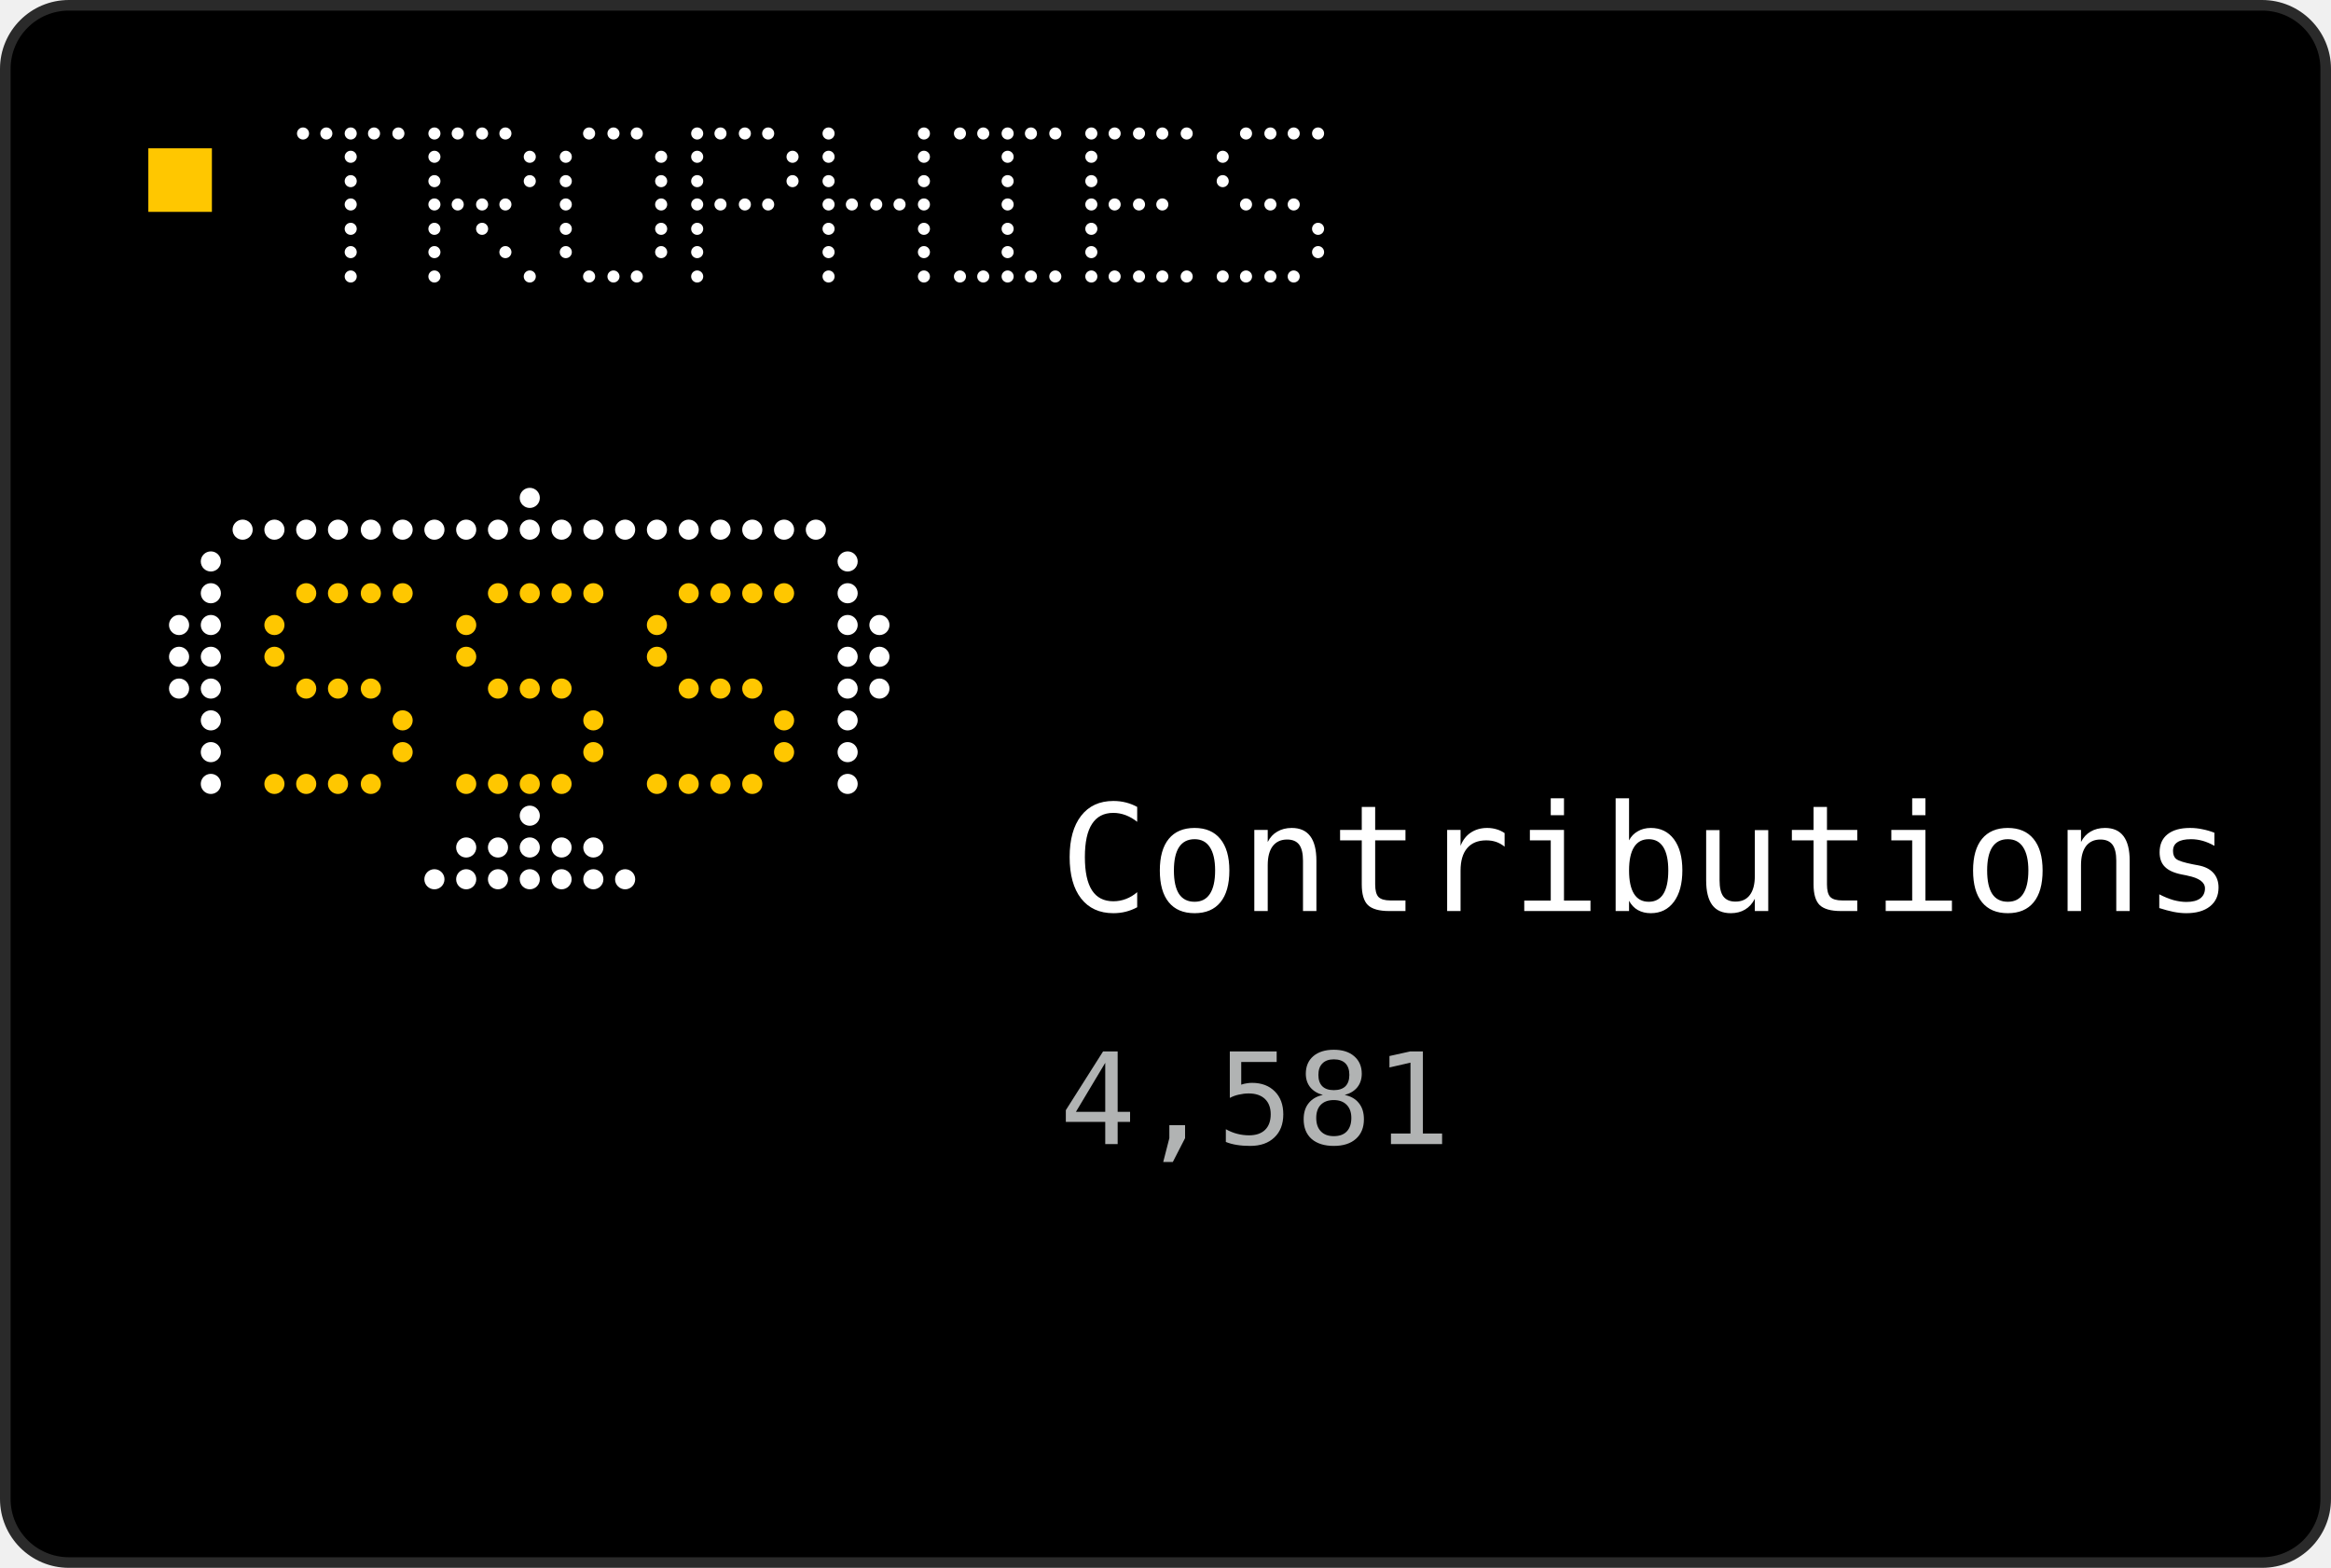
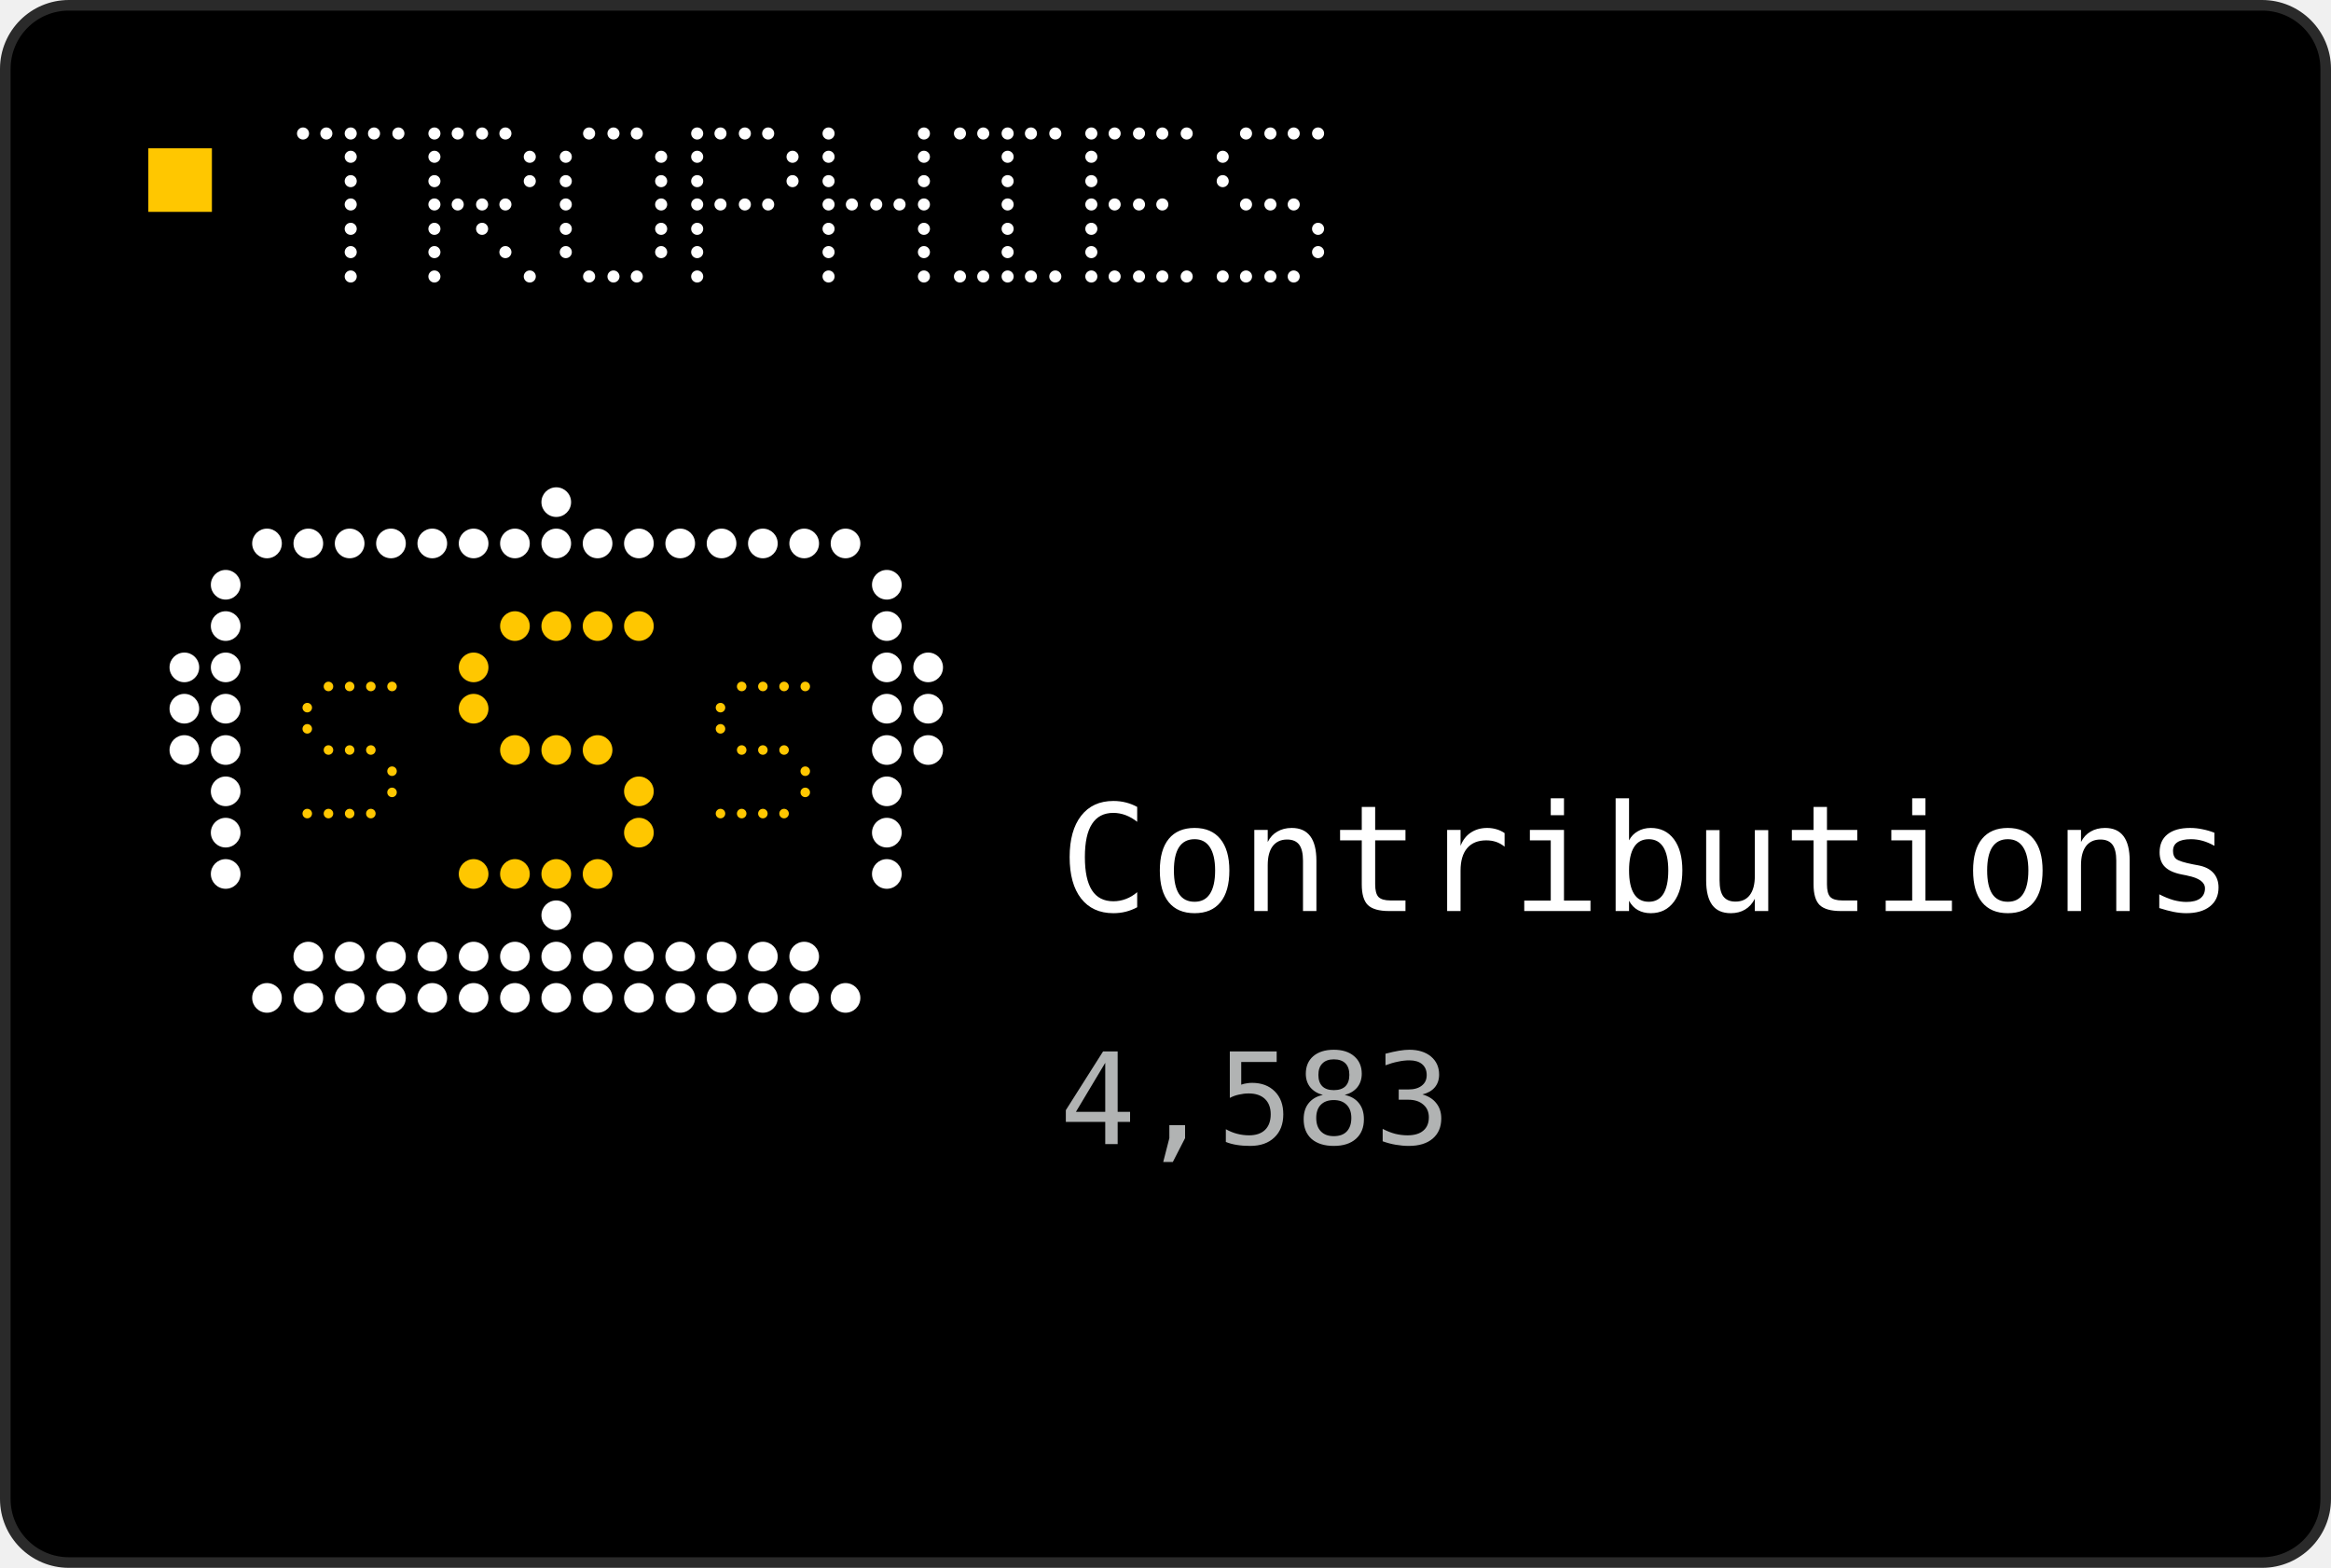
<svg xmlns="http://www.w3.org/2000/svg" width="220" height="148" viewBox="0 0 220 148" role="img">
  <rect x="0.5" y="0.5" width="219" height="147" rx="6" fill="#000000" stroke="#2A2A2A" stroke-width="1" />
  <rect x="14" y="14" width="6" height="6" fill="#FFC700" />
  <circle cx="28.6" cy="12.6" r="0.57" fill="#FFFFFF" />
  <circle cx="30.8" cy="12.6" r="0.57" fill="#FFFFFF" />
  <circle cx="33.1" cy="12.6" r="0.57" fill="#FFFFFF" />
  <circle cx="35.3" cy="12.6" r="0.57" fill="#FFFFFF" />
  <circle cx="37.6" cy="12.6" r="0.57" fill="#FFFFFF" />
  <circle cx="33.1" cy="14.8" r="0.57" fill="#FFFFFF" />
  <circle cx="33.1" cy="17.1" r="0.57" fill="#FFFFFF" />
  <circle cx="33.1" cy="19.3" r="0.57" fill="#FFFFFF" />
  <circle cx="33.1" cy="21.6" r="0.57" fill="#FFFFFF" />
  <circle cx="33.1" cy="23.8" r="0.57" fill="#FFFFFF" />
  <circle cx="33.1" cy="26.1" r="0.57" fill="#FFFFFF" />
  <circle cx="41.0" cy="12.6" r="0.57" fill="#FFFFFF" />
  <circle cx="43.2" cy="12.6" r="0.57" fill="#FFFFFF" />
  <circle cx="45.5" cy="12.6" r="0.57" fill="#FFFFFF" />
  <circle cx="47.7" cy="12.6" r="0.57" fill="#FFFFFF" />
  <circle cx="41.0" cy="14.8" r="0.57" fill="#FFFFFF" />
  <circle cx="50.0" cy="14.8" r="0.57" fill="#FFFFFF" />
  <circle cx="41.0" cy="17.1" r="0.57" fill="#FFFFFF" />
  <circle cx="50.0" cy="17.1" r="0.57" fill="#FFFFFF" />
  <circle cx="41.0" cy="19.3" r="0.57" fill="#FFFFFF" />
  <circle cx="43.2" cy="19.3" r="0.57" fill="#FFFFFF" />
  <circle cx="45.5" cy="19.3" r="0.57" fill="#FFFFFF" />
  <circle cx="47.7" cy="19.3" r="0.57" fill="#FFFFFF" />
  <circle cx="41.0" cy="21.6" r="0.57" fill="#FFFFFF" />
  <circle cx="45.5" cy="21.6" r="0.57" fill="#FFFFFF" />
  <circle cx="41.0" cy="23.8" r="0.57" fill="#FFFFFF" />
  <circle cx="47.7" cy="23.8" r="0.57" fill="#FFFFFF" />
  <circle cx="41.0" cy="26.1" r="0.57" fill="#FFFFFF" />
  <circle cx="50.0" cy="26.1" r="0.57" fill="#FFFFFF" />
  <circle cx="55.6" cy="12.6" r="0.57" fill="#FFFFFF" />
  <circle cx="57.9" cy="12.6" r="0.57" fill="#FFFFFF" />
  <circle cx="60.1" cy="12.6" r="0.57" fill="#FFFFFF" />
  <circle cx="53.4" cy="14.8" r="0.57" fill="#FFFFFF" />
  <circle cx="62.4" cy="14.8" r="0.57" fill="#FFFFFF" />
  <circle cx="53.4" cy="17.1" r="0.57" fill="#FFFFFF" />
  <circle cx="62.4" cy="17.1" r="0.57" fill="#FFFFFF" />
  <circle cx="53.4" cy="19.3" r="0.57" fill="#FFFFFF" />
  <circle cx="62.4" cy="19.3" r="0.57" fill="#FFFFFF" />
  <circle cx="53.4" cy="21.6" r="0.57" fill="#FFFFFF" />
  <circle cx="62.4" cy="21.6" r="0.57" fill="#FFFFFF" />
  <circle cx="53.4" cy="23.8" r="0.57" fill="#FFFFFF" />
  <circle cx="62.4" cy="23.8" r="0.57" fill="#FFFFFF" />
  <circle cx="55.6" cy="26.1" r="0.57" fill="#FFFFFF" />
  <circle cx="57.9" cy="26.1" r="0.57" fill="#FFFFFF" />
  <circle cx="60.1" cy="26.1" r="0.57" fill="#FFFFFF" />
  <circle cx="65.8" cy="12.6" r="0.57" fill="#FFFFFF" />
  <circle cx="68.0" cy="12.6" r="0.57" fill="#FFFFFF" />
  <circle cx="70.3" cy="12.6" r="0.57" fill="#FFFFFF" />
  <circle cx="72.5" cy="12.6" r="0.57" fill="#FFFFFF" />
  <circle cx="65.8" cy="14.8" r="0.57" fill="#FFFFFF" />
  <circle cx="74.8" cy="14.8" r="0.57" fill="#FFFFFF" />
  <circle cx="65.8" cy="17.1" r="0.57" fill="#FFFFFF" />
  <circle cx="74.8" cy="17.1" r="0.57" fill="#FFFFFF" />
  <circle cx="65.8" cy="19.3" r="0.57" fill="#FFFFFF" />
  <circle cx="68.0" cy="19.3" r="0.57" fill="#FFFFFF" />
  <circle cx="70.3" cy="19.3" r="0.57" fill="#FFFFFF" />
  <circle cx="72.5" cy="19.3" r="0.57" fill="#FFFFFF" />
  <circle cx="65.8" cy="21.6" r="0.57" fill="#FFFFFF" />
  <circle cx="65.8" cy="23.8" r="0.57" fill="#FFFFFF" />
  <circle cx="65.8" cy="26.1" r="0.57" fill="#FFFFFF" />
  <circle cx="78.2" cy="12.6" r="0.57" fill="#FFFFFF" />
  <circle cx="87.2" cy="12.6" r="0.57" fill="#FFFFFF" />
  <circle cx="78.2" cy="14.8" r="0.57" fill="#FFFFFF" />
  <circle cx="87.2" cy="14.8" r="0.57" fill="#FFFFFF" />
  <circle cx="78.2" cy="17.1" r="0.57" fill="#FFFFFF" />
  <circle cx="87.2" cy="17.1" r="0.57" fill="#FFFFFF" />
  <circle cx="78.2" cy="19.3" r="0.57" fill="#FFFFFF" />
  <circle cx="80.4" cy="19.3" r="0.57" fill="#FFFFFF" />
  <circle cx="82.7" cy="19.3" r="0.57" fill="#FFFFFF" />
  <circle cx="84.9" cy="19.3" r="0.57" fill="#FFFFFF" />
  <circle cx="87.2" cy="19.3" r="0.57" fill="#FFFFFF" />
  <circle cx="78.2" cy="21.6" r="0.57" fill="#FFFFFF" />
  <circle cx="87.2" cy="21.6" r="0.57" fill="#FFFFFF" />
  <circle cx="78.2" cy="23.8" r="0.57" fill="#FFFFFF" />
  <circle cx="87.2" cy="23.8" r="0.57" fill="#FFFFFF" />
  <circle cx="78.2" cy="26.1" r="0.57" fill="#FFFFFF" />
  <circle cx="87.2" cy="26.1" r="0.57" fill="#FFFFFF" />
  <circle cx="90.6" cy="12.6" r="0.57" fill="#FFFFFF" />
  <circle cx="92.8" cy="12.6" r="0.57" fill="#FFFFFF" />
  <circle cx="95.1" cy="12.6" r="0.57" fill="#FFFFFF" />
  <circle cx="97.3" cy="12.6" r="0.57" fill="#FFFFFF" />
  <circle cx="99.6" cy="12.6" r="0.57" fill="#FFFFFF" />
  <circle cx="95.1" cy="14.8" r="0.57" fill="#FFFFFF" />
  <circle cx="95.1" cy="17.1" r="0.57" fill="#FFFFFF" />
  <circle cx="95.1" cy="19.3" r="0.57" fill="#FFFFFF" />
  <circle cx="95.1" cy="21.6" r="0.57" fill="#FFFFFF" />
  <circle cx="95.1" cy="23.8" r="0.57" fill="#FFFFFF" />
  <circle cx="90.6" cy="26.1" r="0.57" fill="#FFFFFF" />
  <circle cx="92.8" cy="26.1" r="0.57" fill="#FFFFFF" />
  <circle cx="95.1" cy="26.1" r="0.57" fill="#FFFFFF" />
  <circle cx="97.3" cy="26.1" r="0.57" fill="#FFFFFF" />
  <circle cx="99.6" cy="26.1" r="0.57" fill="#FFFFFF" />
  <circle cx="103.0" cy="12.6" r="0.57" fill="#FFFFFF" />
  <circle cx="105.2" cy="12.6" r="0.57" fill="#FFFFFF" />
  <circle cx="107.5" cy="12.6" r="0.57" fill="#FFFFFF" />
  <circle cx="109.7" cy="12.6" r="0.57" fill="#FFFFFF" />
  <circle cx="112.0" cy="12.6" r="0.57" fill="#FFFFFF" />
  <circle cx="103.0" cy="14.8" r="0.57" fill="#FFFFFF" />
  <circle cx="103.0" cy="17.1" r="0.57" fill="#FFFFFF" />
  <circle cx="103.0" cy="19.3" r="0.57" fill="#FFFFFF" />
  <circle cx="105.2" cy="19.3" r="0.57" fill="#FFFFFF" />
  <circle cx="107.5" cy="19.3" r="0.57" fill="#FFFFFF" />
  <circle cx="109.7" cy="19.3" r="0.57" fill="#FFFFFF" />
  <circle cx="103.0" cy="21.6" r="0.57" fill="#FFFFFF" />
  <circle cx="103.0" cy="23.8" r="0.57" fill="#FFFFFF" />
  <circle cx="103.0" cy="26.1" r="0.57" fill="#FFFFFF" />
  <circle cx="105.2" cy="26.1" r="0.57" fill="#FFFFFF" />
  <circle cx="107.5" cy="26.1" r="0.57" fill="#FFFFFF" />
  <circle cx="109.7" cy="26.1" r="0.57" fill="#FFFFFF" />
  <circle cx="112.0" cy="26.1" r="0.57" fill="#FFFFFF" />
  <circle cx="117.6" cy="12.6" r="0.57" fill="#FFFFFF" />
  <circle cx="119.9" cy="12.6" r="0.57" fill="#FFFFFF" />
  <circle cx="122.1" cy="12.6" r="0.57" fill="#FFFFFF" />
  <circle cx="124.4" cy="12.6" r="0.57" fill="#FFFFFF" />
  <circle cx="115.4" cy="14.8" r="0.57" fill="#FFFFFF" />
  <circle cx="115.4" cy="17.1" r="0.57" fill="#FFFFFF" />
  <circle cx="117.6" cy="19.3" r="0.57" fill="#FFFFFF" />
  <circle cx="119.9" cy="19.3" r="0.57" fill="#FFFFFF" />
  <circle cx="122.1" cy="19.3" r="0.57" fill="#FFFFFF" />
  <circle cx="124.4" cy="21.6" r="0.57" fill="#FFFFFF" />
  <circle cx="124.4" cy="23.8" r="0.57" fill="#FFFFFF" />
  <circle cx="115.4" cy="26.1" r="0.57" fill="#FFFFFF" />
  <circle cx="117.6" cy="26.1" r="0.57" fill="#FFFFFF" />
  <circle cx="119.9" cy="26.1" r="0.57" fill="#FFFFFF" />
  <circle cx="122.1" cy="26.1" r="0.57" fill="#FFFFFF" />
-   <circle cx="50.0" cy="47.0" r="0.95" fill="#FFFFFF" />
-   <circle cx="22.9" cy="50.0" r="0.95" fill="#FFFFFF" />
-   <circle cx="25.9" cy="50.0" r="0.95" fill="#FFFFFF" />
-   <circle cx="28.9" cy="50.0" r="0.95" fill="#FFFFFF" />
-   <circle cx="31.9" cy="50.0" r="0.95" fill="#FFFFFF" />
-   <circle cx="35.0" cy="50.0" r="0.95" fill="#FFFFFF" />
-   <circle cx="38.0" cy="50.0" r="0.95" fill="#FFFFFF" />
-   <circle cx="41.0" cy="50.0" r="0.95" fill="#FFFFFF" />
-   <circle cx="44.0" cy="50.0" r="0.95" fill="#FFFFFF" />
-   <circle cx="47.0" cy="50.0" r="0.95" fill="#FFFFFF" />
-   <circle cx="50.0" cy="50.0" r="0.95" fill="#FFFFFF" />
-   <circle cx="53.0" cy="50.0" r="0.95" fill="#FFFFFF" />
-   <circle cx="56.0" cy="50.0" r="0.95" fill="#FFFFFF" />
-   <circle cx="59.0" cy="50.0" r="0.95" fill="#FFFFFF" />
-   <circle cx="62.0" cy="50.0" r="0.95" fill="#FFFFFF" />
-   <circle cx="65.0" cy="50.0" r="0.95" fill="#FFFFFF" />
-   <circle cx="68.0" cy="50.0" r="0.95" fill="#FFFFFF" />
-   <circle cx="71.0" cy="50.0" r="0.95" fill="#FFFFFF" />
-   <circle cx="74.0" cy="50.0" r="0.95" fill="#FFFFFF" />
-   <circle cx="77.0" cy="50.0" r="0.95" fill="#FFFFFF" />
-   <circle cx="19.9" cy="53.0" r="0.95" fill="#FFFFFF" />
-   <circle cx="80.0" cy="53.0" r="0.95" fill="#FFFFFF" />
-   <circle cx="19.9" cy="56.0" r="0.95" fill="#FFFFFF" />
-   <circle cx="80.0" cy="56.0" r="0.95" fill="#FFFFFF" />
-   <circle cx="19.9" cy="59.0" r="0.95" fill="#FFFFFF" />
-   <circle cx="80.0" cy="59.0" r="0.95" fill="#FFFFFF" />
-   <circle cx="19.9" cy="62.0" r="0.95" fill="#FFFFFF" />
-   <circle cx="80.0" cy="62.0" r="0.95" fill="#FFFFFF" />
-   <circle cx="19.9" cy="65.0" r="0.95" fill="#FFFFFF" />
-   <circle cx="80.0" cy="65.0" r="0.95" fill="#FFFFFF" />
-   <circle cx="19.9" cy="68.0" r="0.95" fill="#FFFFFF" />
-   <circle cx="80.0" cy="68.0" r="0.95" fill="#FFFFFF" />
-   <circle cx="19.9" cy="71.0" r="0.95" fill="#FFFFFF" />
-   <circle cx="80.0" cy="71.0" r="0.95" fill="#FFFFFF" />
-   <circle cx="19.9" cy="74.0" r="0.95" fill="#FFFFFF" />
-   <circle cx="80.0" cy="74.0" r="0.95" fill="#FFFFFF" />
-   <circle cx="16.9" cy="59.0" r="0.95" fill="#FFFFFF" />
-   <circle cx="83.0" cy="59.0" r="0.95" fill="#FFFFFF" />
-   <circle cx="16.9" cy="62.0" r="0.95" fill="#FFFFFF" />
-   <circle cx="83.0" cy="62.0" r="0.95" fill="#FFFFFF" />
-   <circle cx="16.9" cy="65.0" r="0.95" fill="#FFFFFF" />
-   <circle cx="83.0" cy="65.0" r="0.95" fill="#FFFFFF" />
-   <circle cx="50.0" cy="77.0" r="0.95" fill="#FFFFFF" />
-   <circle cx="44.0" cy="80.0" r="0.95" fill="#FFFFFF" />
-   <circle cx="47.0" cy="80.0" r="0.95" fill="#FFFFFF" />
-   <circle cx="50.0" cy="80.0" r="0.95" fill="#FFFFFF" />
-   <circle cx="53.0" cy="80.0" r="0.95" fill="#FFFFFF" />
-   <circle cx="56.0" cy="80.0" r="0.95" fill="#FFFFFF" />
-   <circle cx="41.0" cy="83.0" r="0.95" fill="#FFFFFF" />
-   <circle cx="44.0" cy="83.0" r="0.95" fill="#FFFFFF" />
-   <circle cx="47.0" cy="83.0" r="0.95" fill="#FFFFFF" />
-   <circle cx="50.0" cy="83.0" r="0.95" fill="#FFFFFF" />
-   <circle cx="53.0" cy="83.0" r="0.95" fill="#FFFFFF" />
-   <circle cx="56.0" cy="83.0" r="0.95" fill="#FFFFFF" />
-   <circle cx="59.0" cy="83.0" r="0.95" fill="#FFFFFF" />
-   <circle cx="28.9" cy="56.0" r="0.95" fill="#FFC700" />
-   <circle cx="31.9" cy="56.0" r="0.95" fill="#FFC700" />
-   <circle cx="35.0" cy="56.0" r="0.95" fill="#FFC700" />
-   <circle cx="38.0" cy="56.0" r="0.95" fill="#FFC700" />
-   <circle cx="25.9" cy="59.0" r="0.95" fill="#FFC700" />
-   <circle cx="25.9" cy="62.0" r="0.95" fill="#FFC700" />
-   <circle cx="28.9" cy="65.0" r="0.95" fill="#FFC700" />
-   <circle cx="31.9" cy="65.0" r="0.95" fill="#FFC700" />
-   <circle cx="35.0" cy="65.0" r="0.95" fill="#FFC700" />
-   <circle cx="38.0" cy="68.0" r="0.95" fill="#FFC700" />
-   <circle cx="38.0" cy="71.0" r="0.95" fill="#FFC700" />
-   <circle cx="25.9" cy="74.0" r="0.95" fill="#FFC700" />
-   <circle cx="28.9" cy="74.0" r="0.95" fill="#FFC700" />
-   <circle cx="31.9" cy="74.0" r="0.95" fill="#FFC700" />
-   <circle cx="35.0" cy="74.0" r="0.95" fill="#FFC700" />
-   <circle cx="47.0" cy="56.0" r="0.95" fill="#FFC700" />
-   <circle cx="50.0" cy="56.0" r="0.95" fill="#FFC700" />
-   <circle cx="53.0" cy="56.0" r="0.95" fill="#FFC700" />
-   <circle cx="56.0" cy="56.0" r="0.95" fill="#FFC700" />
-   <circle cx="44.0" cy="59.0" r="0.95" fill="#FFC700" />
-   <circle cx="44.0" cy="62.0" r="0.95" fill="#FFC700" />
-   <circle cx="47.0" cy="65.0" r="0.95" fill="#FFC700" />
-   <circle cx="50.0" cy="65.0" r="0.95" fill="#FFC700" />
-   <circle cx="53.0" cy="65.0" r="0.95" fill="#FFC700" />
-   <circle cx="56.0" cy="68.0" r="0.95" fill="#FFC700" />
-   <circle cx="56.0" cy="71.0" r="0.95" fill="#FFC700" />
-   <circle cx="44.0" cy="74.0" r="0.95" fill="#FFC700" />
-   <circle cx="47.0" cy="74.0" r="0.95" fill="#FFC700" />
-   <circle cx="50.0" cy="74.0" r="0.95" fill="#FFC700" />
-   <circle cx="53.0" cy="74.0" r="0.95" fill="#FFC700" />
-   <circle cx="65.0" cy="56.0" r="0.95" fill="#FFC700" />
-   <circle cx="68.0" cy="56.0" r="0.95" fill="#FFC700" />
-   <circle cx="71.0" cy="56.0" r="0.95" fill="#FFC700" />
-   <circle cx="74.0" cy="56.0" r="0.95" fill="#FFC700" />
-   <circle cx="62.0" cy="59.0" r="0.95" fill="#FFC700" />
-   <circle cx="62.0" cy="62.0" r="0.95" fill="#FFC700" />
-   <circle cx="65.0" cy="65.0" r="0.95" fill="#FFC700" />
-   <circle cx="68.0" cy="65.0" r="0.95" fill="#FFC700" />
-   <circle cx="71.0" cy="65.0" r="0.95" fill="#FFC700" />
-   <circle cx="74.0" cy="68.0" r="0.95" fill="#FFC700" />
-   <circle cx="74.0" cy="71.0" r="0.95" fill="#FFC700" />
-   <circle cx="62.0" cy="74.0" r="0.95" fill="#FFC700" />
-   <circle cx="65.0" cy="74.0" r="0.95" fill="#FFC700" />
-   <circle cx="68.0" cy="74.0" r="0.95" fill="#FFC700" />
-   <circle cx="71.0" cy="74.0" r="0.95" fill="#FFC700" />
+   <circle cx="52.5" cy="47.4" r="1.40" fill="#FFFFFF" />
+   <circle cx="25.2" cy="51.3" r="1.40" fill="#FFFFFF" />
+   <circle cx="29.1" cy="51.3" r="1.40" fill="#FFFFFF" />
+   <circle cx="33.0" cy="51.3" r="1.40" fill="#FFFFFF" />
+   <circle cx="36.9" cy="51.3" r="1.40" fill="#FFFFFF" />
+   <circle cx="40.8" cy="51.3" r="1.40" fill="#FFFFFF" />
+   <circle cx="44.7" cy="51.3" r="1.40" fill="#FFFFFF" />
+   <circle cx="48.6" cy="51.3" r="1.40" fill="#FFFFFF" />
+   <circle cx="52.5" cy="51.3" r="1.40" fill="#FFFFFF" />
+   <circle cx="56.4" cy="51.3" r="1.40" fill="#FFFFFF" />
+   <circle cx="60.3" cy="51.3" r="1.40" fill="#FFFFFF" />
+   <circle cx="64.2" cy="51.3" r="1.40" fill="#FFFFFF" />
+   <circle cx="68.1" cy="51.3" r="1.40" fill="#FFFFFF" />
+   <circle cx="72.0" cy="51.3" r="1.40" fill="#FFFFFF" />
+   <circle cx="75.9" cy="51.3" r="1.40" fill="#FFFFFF" />
+   <circle cx="79.8" cy="51.3" r="1.40" fill="#FFFFFF" />
+   <circle cx="21.3" cy="55.2" r="1.40" fill="#FFFFFF" />
+   <circle cx="83.7" cy="55.2" r="1.40" fill="#FFFFFF" />
+   <circle cx="21.3" cy="59.1" r="1.40" fill="#FFFFFF" />
+   <circle cx="83.7" cy="59.1" r="1.40" fill="#FFFFFF" />
+   <circle cx="21.3" cy="63.0" r="1.40" fill="#FFFFFF" />
+   <circle cx="83.7" cy="63.0" r="1.40" fill="#FFFFFF" />
+   <circle cx="21.3" cy="66.9" r="1.40" fill="#FFFFFF" />
+   <circle cx="83.7" cy="66.9" r="1.40" fill="#FFFFFF" />
+   <circle cx="21.3" cy="70.8" r="1.40" fill="#FFFFFF" />
+   <circle cx="83.7" cy="70.8" r="1.40" fill="#FFFFFF" />
+   <circle cx="21.3" cy="74.7" r="1.40" fill="#FFFFFF" />
+   <circle cx="83.7" cy="74.7" r="1.40" fill="#FFFFFF" />
+   <circle cx="21.3" cy="78.6" r="1.40" fill="#FFFFFF" />
+   <circle cx="83.7" cy="78.6" r="1.40" fill="#FFFFFF" />
+   <circle cx="21.3" cy="82.5" r="1.40" fill="#FFFFFF" />
+   <circle cx="83.7" cy="82.5" r="1.40" fill="#FFFFFF" />
+   <circle cx="17.4" cy="63.0" r="1.40" fill="#FFFFFF" />
+   <circle cx="87.6" cy="63.0" r="1.40" fill="#FFFFFF" />
+   <circle cx="17.4" cy="66.9" r="1.40" fill="#FFFFFF" />
+   <circle cx="87.6" cy="66.9" r="1.40" fill="#FFFFFF" />
+   <circle cx="17.4" cy="70.8" r="1.40" fill="#FFFFFF" />
+   <circle cx="87.6" cy="70.8" r="1.40" fill="#FFFFFF" />
+   <circle cx="52.5" cy="86.4" r="1.40" fill="#FFFFFF" />
+   <circle cx="29.1" cy="90.3" r="1.40" fill="#FFFFFF" />
+   <circle cx="33.0" cy="90.3" r="1.40" fill="#FFFFFF" />
+   <circle cx="36.9" cy="90.3" r="1.40" fill="#FFFFFF" />
+   <circle cx="40.8" cy="90.3" r="1.40" fill="#FFFFFF" />
+   <circle cx="44.7" cy="90.3" r="1.40" fill="#FFFFFF" />
+   <circle cx="48.6" cy="90.3" r="1.40" fill="#FFFFFF" />
+   <circle cx="52.5" cy="90.3" r="1.40" fill="#FFFFFF" />
+   <circle cx="56.4" cy="90.3" r="1.40" fill="#FFFFFF" />
+   <circle cx="60.3" cy="90.3" r="1.40" fill="#FFFFFF" />
+   <circle cx="64.2" cy="90.3" r="1.40" fill="#FFFFFF" />
+   <circle cx="68.1" cy="90.3" r="1.40" fill="#FFFFFF" />
+   <circle cx="72.0" cy="90.3" r="1.40" fill="#FFFFFF" />
+   <circle cx="75.9" cy="90.3" r="1.40" fill="#FFFFFF" />
+   <circle cx="25.2" cy="94.2" r="1.40" fill="#FFFFFF" />
+   <circle cx="29.1" cy="94.2" r="1.40" fill="#FFFFFF" />
+   <circle cx="33.0" cy="94.2" r="1.40" fill="#FFFFFF" />
+   <circle cx="36.9" cy="94.2" r="1.40" fill="#FFFFFF" />
+   <circle cx="40.8" cy="94.2" r="1.40" fill="#FFFFFF" />
+   <circle cx="44.7" cy="94.2" r="1.40" fill="#FFFFFF" />
+   <circle cx="48.6" cy="94.2" r="1.40" fill="#FFFFFF" />
+   <circle cx="52.5" cy="94.2" r="1.40" fill="#FFFFFF" />
+   <circle cx="56.4" cy="94.2" r="1.40" fill="#FFFFFF" />
+   <circle cx="60.3" cy="94.2" r="1.40" fill="#FFFFFF" />
+   <circle cx="64.2" cy="94.2" r="1.40" fill="#FFFFFF" />
+   <circle cx="68.1" cy="94.2" r="1.40" fill="#FFFFFF" />
+   <circle cx="72.0" cy="94.2" r="1.40" fill="#FFFFFF" />
+   <circle cx="75.9" cy="94.2" r="1.40" fill="#FFFFFF" />
+   <circle cx="79.8" cy="94.2" r="1.40" fill="#FFFFFF" />
+   <circle cx="48.6" cy="59.1" r="1.40" fill="#FFC700" />
+   <circle cx="52.5" cy="59.1" r="1.40" fill="#FFC700" />
+   <circle cx="56.4" cy="59.1" r="1.40" fill="#FFC700" />
+   <circle cx="60.3" cy="59.1" r="1.40" fill="#FFC700" />
+   <circle cx="44.7" cy="63.0" r="1.40" fill="#FFC700" />
+   <circle cx="44.7" cy="66.9" r="1.40" fill="#FFC700" />
+   <circle cx="48.6" cy="70.8" r="1.40" fill="#FFC700" />
+   <circle cx="52.5" cy="70.8" r="1.40" fill="#FFC700" />
+   <circle cx="56.4" cy="70.8" r="1.40" fill="#FFC700" />
+   <circle cx="60.3" cy="74.7" r="1.40" fill="#FFC700" />
+   <circle cx="60.3" cy="78.6" r="1.40" fill="#FFC700" />
+   <circle cx="44.7" cy="82.5" r="1.40" fill="#FFC700" />
+   <circle cx="48.6" cy="82.5" r="1.40" fill="#FFC700" />
+   <circle cx="52.5" cy="82.5" r="1.40" fill="#FFC700" />
+   <circle cx="56.4" cy="82.5" r="1.40" fill="#FFC700" />
+   <circle cx="31.0" cy="64.8" r="0.45" fill="#FFC700" />
+   <circle cx="33.0" cy="64.8" r="0.45" fill="#FFC700" />
+   <circle cx="35.0" cy="64.8" r="0.45" fill="#FFC700" />
+   <circle cx="37.0" cy="64.8" r="0.45" fill="#FFC700" />
+   <circle cx="29.0" cy="66.8" r="0.45" fill="#FFC700" />
+   <circle cx="29.0" cy="68.8" r="0.45" fill="#FFC700" />
+   <circle cx="31.0" cy="70.8" r="0.45" fill="#FFC700" />
+   <circle cx="33.0" cy="70.8" r="0.45" fill="#FFC700" />
+   <circle cx="35.0" cy="70.8" r="0.45" fill="#FFC700" />
+   <circle cx="37.0" cy="72.8" r="0.45" fill="#FFC700" />
+   <circle cx="37.0" cy="74.8" r="0.45" fill="#FFC700" />
+   <circle cx="29.0" cy="76.8" r="0.45" fill="#FFC700" />
+   <circle cx="31.0" cy="76.8" r="0.45" fill="#FFC700" />
+   <circle cx="33.0" cy="76.8" r="0.45" fill="#FFC700" />
+   <circle cx="35.0" cy="76.8" r="0.45" fill="#FFC700" />
+   <circle cx="70.0" cy="64.8" r="0.45" fill="#FFC700" />
+   <circle cx="72.0" cy="64.8" r="0.45" fill="#FFC700" />
+   <circle cx="74.0" cy="64.8" r="0.45" fill="#FFC700" />
+   <circle cx="76.0" cy="64.8" r="0.45" fill="#FFC700" />
+   <circle cx="68.0" cy="66.8" r="0.45" fill="#FFC700" />
+   <circle cx="68.0" cy="68.8" r="0.45" fill="#FFC700" />
+   <circle cx="70.0" cy="70.8" r="0.45" fill="#FFC700" />
+   <circle cx="72.0" cy="70.8" r="0.45" fill="#FFC700" />
+   <circle cx="74.0" cy="70.8" r="0.45" fill="#FFC700" />
+   <circle cx="76.0" cy="72.8" r="0.45" fill="#FFC700" />
+   <circle cx="76.0" cy="74.8" r="0.45" fill="#FFC700" />
+   <circle cx="68.0" cy="76.8" r="0.45" fill="#FFC700" />
+   <circle cx="70.0" cy="76.8" r="0.45" fill="#FFC700" />
+   <circle cx="72.0" cy="76.8" r="0.45" fill="#FFC700" />
+   <circle cx="74.0" cy="76.8" r="0.45" fill="#FFC700" />
  <text x="100" y="86" fill="#FFFFFF" font-family="ui-monospace, Geist Mono, monospace" font-size="14" letter-spacing="0.1" dominant-baseline="auto">Contributions</text>
-   <text x="100" y="108" fill="#B1B3B3" font-family="ui-monospace, Geist Mono, monospace" font-size="12" letter-spacing="0.2" dominant-baseline="auto">4,581</text>
+   <text x="100" y="108" fill="#B1B3B3" font-family="ui-monospace, Geist Mono, monospace" font-size="12" letter-spacing="0.2" dominant-baseline="auto">4,583</text>
</svg>
